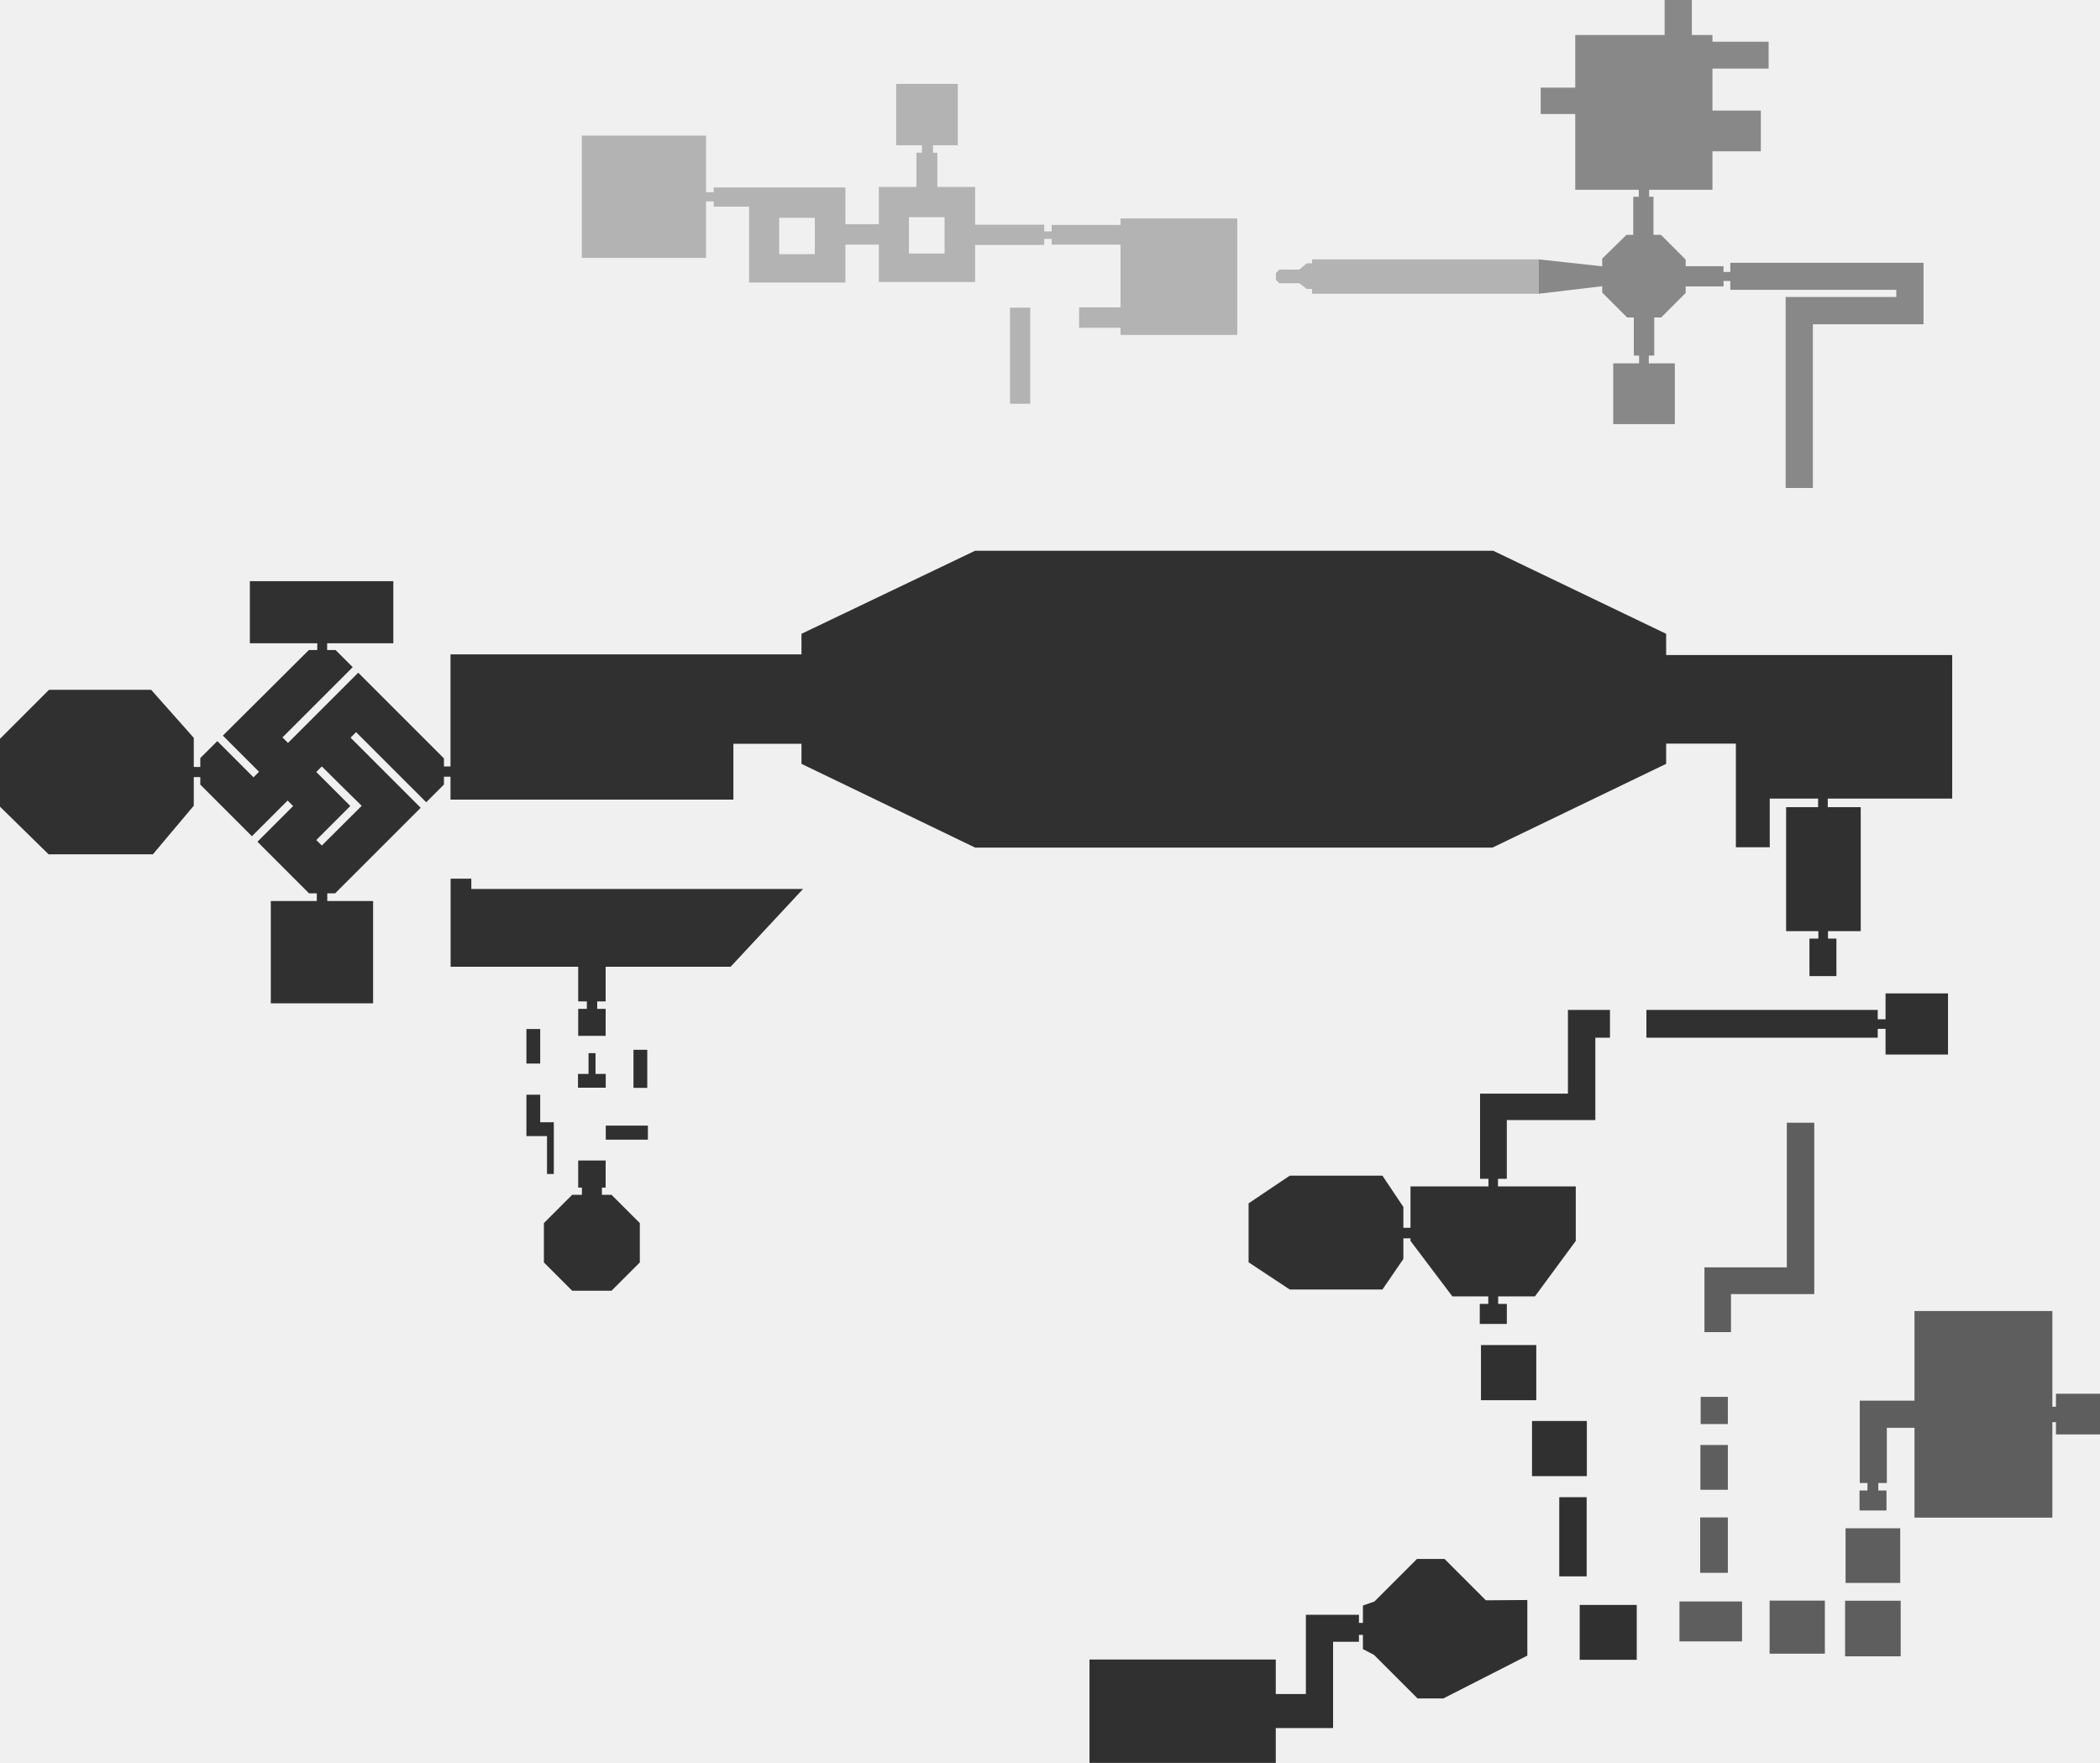
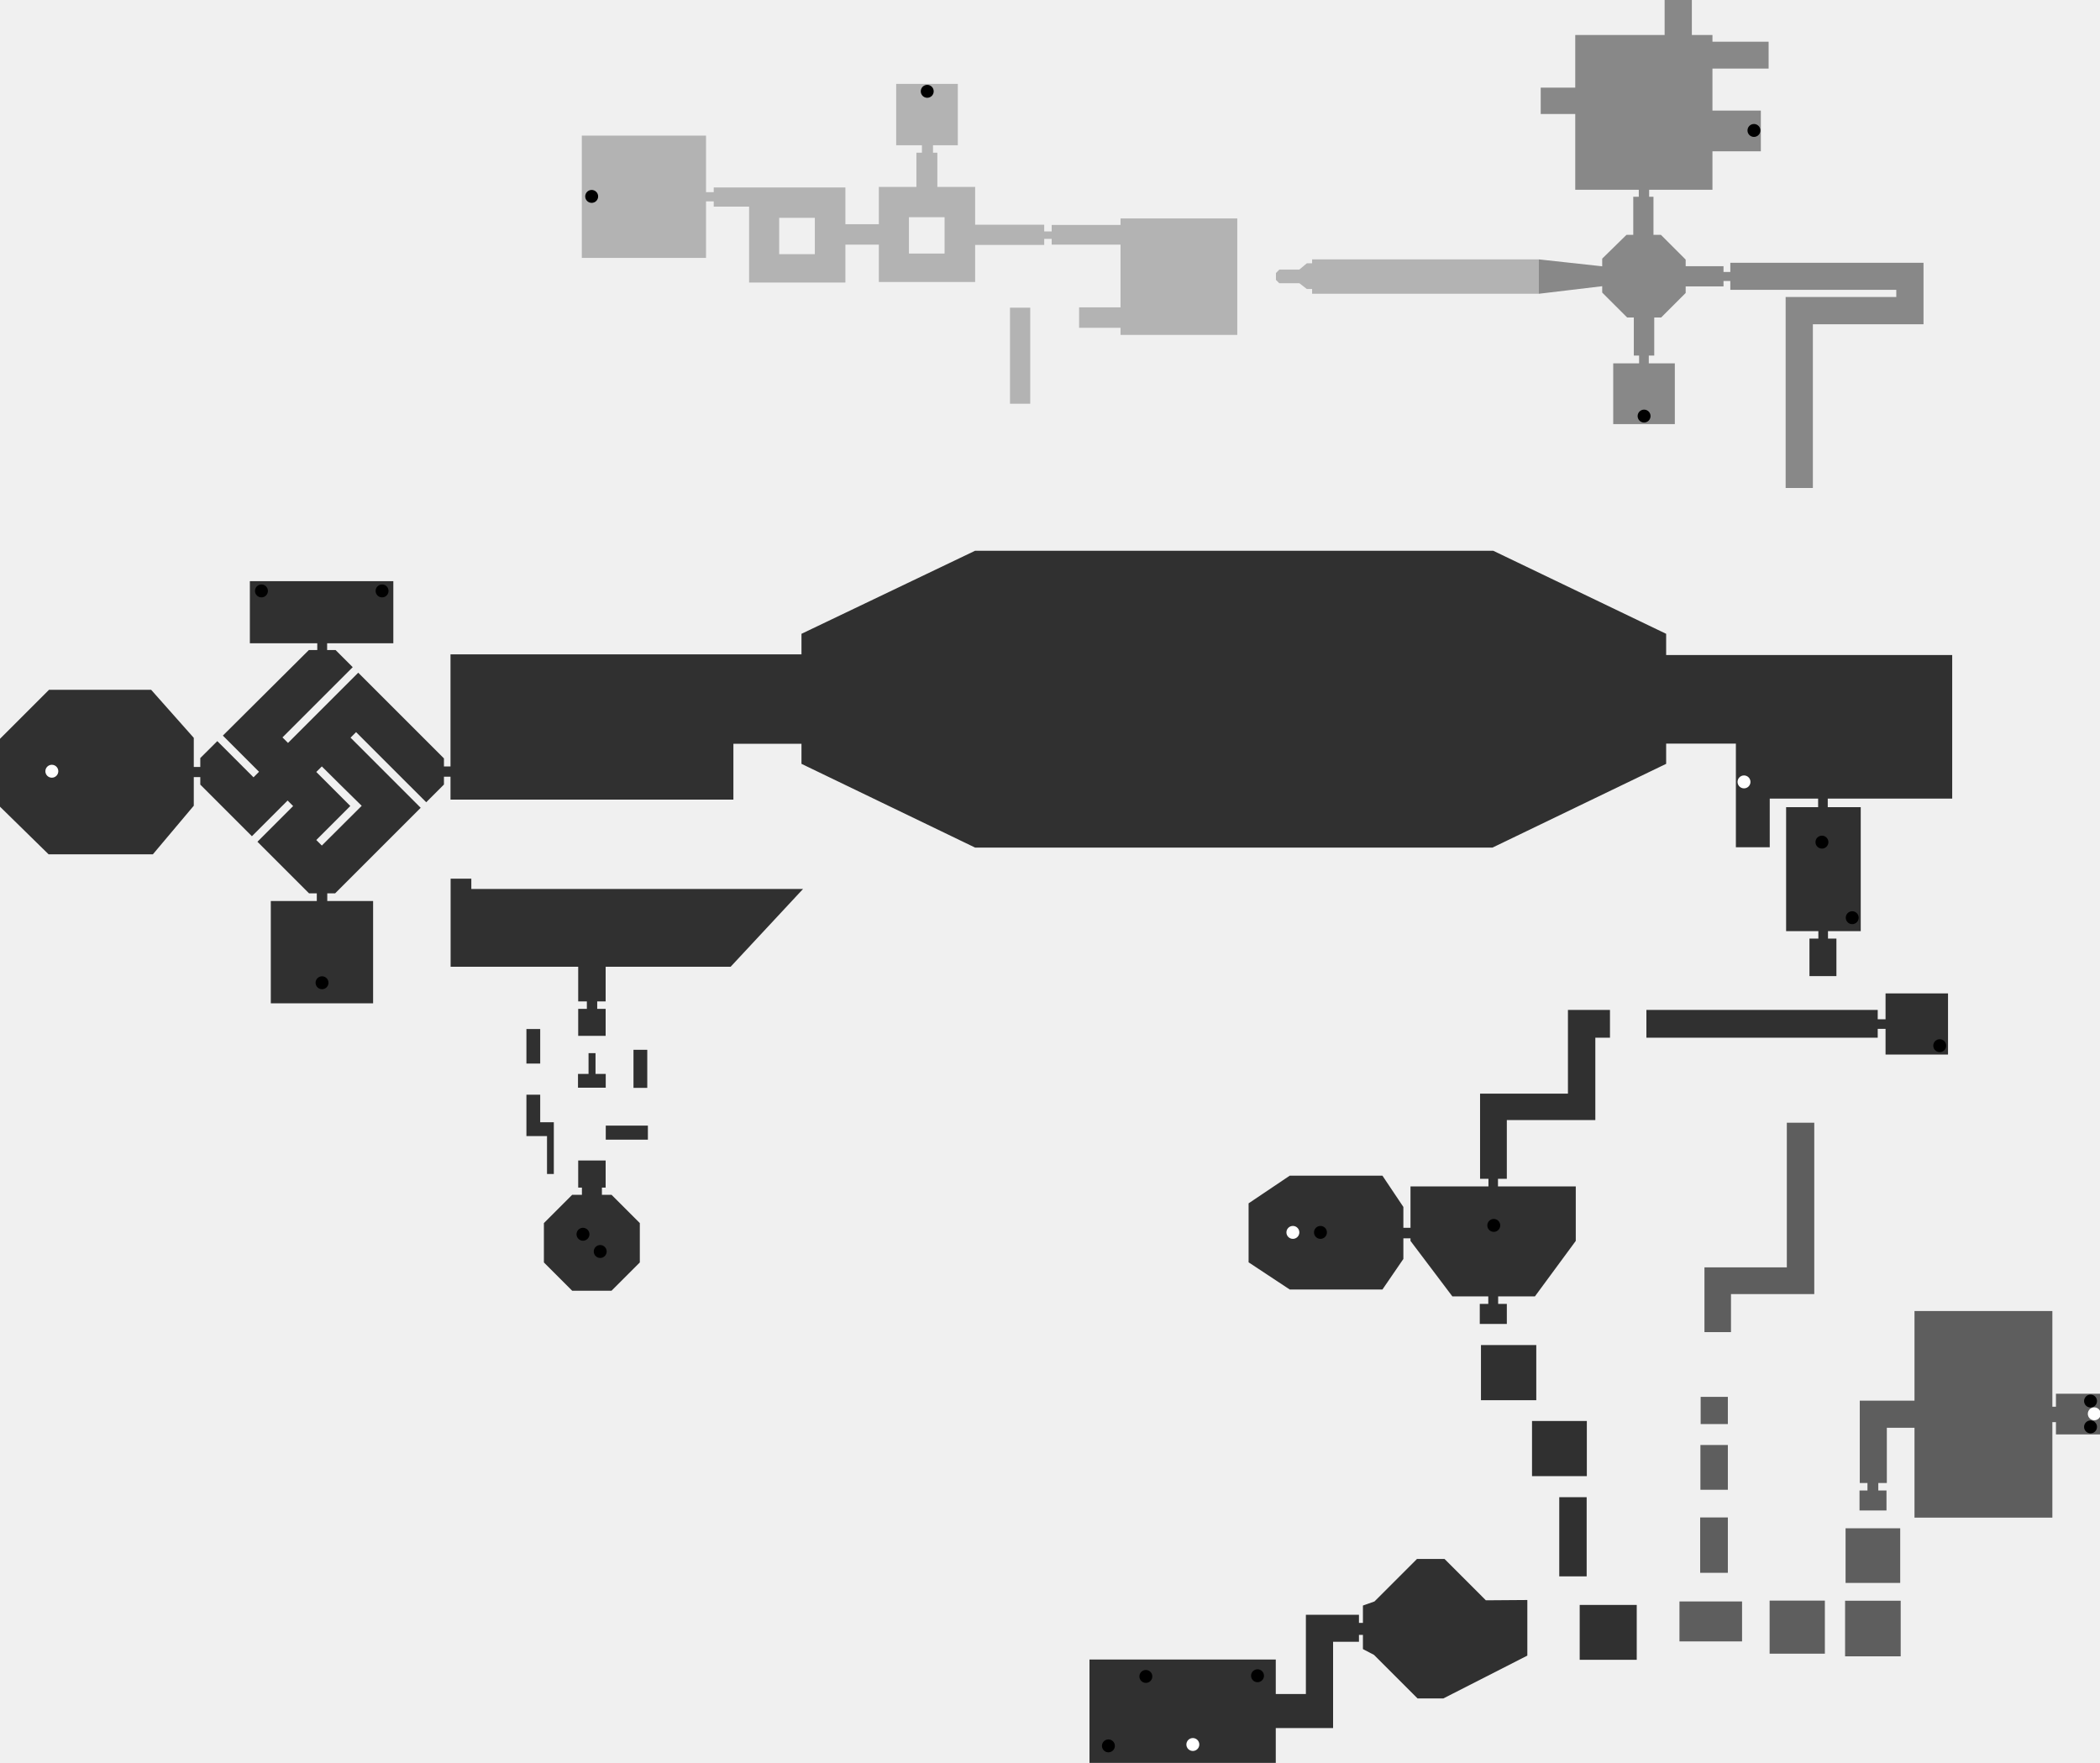
- <svg xmlns="http://www.w3.org/2000/svg" viewBox="0 0 4874.211 4092.131" height="4092.131" width="4874.211" id="svg833" version="1.1">
+ <svg xmlns="http://www.w3.org/2000/svg" version="1.1" id="svg833" width="4874.211" height="4092.131" viewBox="0 0 4874.211 4092.131">
  <defs id="defs837">
    </defs>
-   <g transform="translate(-50.2832,-50.56836)" id="g841">
-     <path d="m 2130.371,245.275 v 142.471 h 59.783 v 17.32 h -12.852 v 79.338 h -87.158 v 86.6 h -77.662 v -85.203 h -211.752 -93.863 v 10.895 h -17.879 V 365.398 h -288.295 v 283.826 h 288.295 V 517.926 h 17.879 v 12.293 h 82.131 v 176.273 h 223.484 v -87.998 h 77.662 v 86.602 h 223.484 v -86.043 h 160.352 v -13.967 h 17.318 v 13.408 h 159.793 v 145.57 h -96.178 v 47.408 h 96.178 v 16.539 h 270.977 V 557.596 h -270.977 v 15.084 h -159.793 v 15.086 h -17.318 V 572.121 H 2313.629 V 484.404 h -87.717 v -79.338 h -10.057 v -17.32 h 57.547 v -142.471 z m 29.611,309.525 h 82.689 v 84.367 h -82.689 z m -301.147,1.396 h 82.689 v 84.367 h -82.689 z m 1236.93,96.457 v 9.088 h -12.248 l -17.383,14.518 h -46.322 l -8,8 v 16.002 l 7.703,7.703 h 46.619 l 17.383,13.457 h 12.248 v 11.037 H 3621.998 V 652.654 Z m -701.25,112.201 v 222.818 h 47.014 V 764.855 Z" style="fill:#b3b3b3;stroke-linecap:round;stroke-linejoin:bevel;stop-color:#000000" id="rect845" />
-     <path d="M 3913.953,50.568 V 131.855 H 3706.5 V 254.029 h -80.156 v 61.236 H 3706.5 V 491.109 H 3854 v 16.201 h -12.85 v 88.348 h -15.645 l -56.43,55.242 v 17.836 L 3621.998,652.654 v 79.805 l 147.078,-17.533 v 14.754 l 57.826,57.826 h 15.545 v 88.363 h 12.246 v 18.174 h -60.051 V 1035.082 h 143.016 V 894.043 h -60.445 v -18.174 h 12.643 v -88.363 h 16.105 l 56.848,-56.85 V 715.471 h 87.84 v -12.643 h 15.803 v 20.545 h 385.205 v 16.592 h -256.816 v 63.367 380.057 h 63.199 V 803.332 h 256.814 v 0 -142.775 h -448.404 v 21.334 h -15.803 v -13.434 h -87.84 V 653.135 L 3905.332,595.658 h -17.25 v -88.348 h -10.057 v -16.201 h 146.941 v -89.395 h 112.301 v -94.424 h -112.301 v -97.51 h 130.375 v -62.42 h -130.375 v -15.506 h -47.803 V 50.568 Z" style="fill:#888888;fill-opacity:1;stroke:none;stroke-width:1px;stroke-linecap:butt;stroke-linejoin:miter;stroke-opacity:1" id="path899" />
-     <path d="m 2313.527,1329.014 -402.971,192.795 v 47.748 h -814.633 v 207.467 52.76 h -15.211 v -18.785 l -198.912,-198.912 -163.029,163.029 -12.852,-12.85 163.031,-163.031 -39.799,-39.797 h -19.578 v -15.715 H 963.221 V 1399.576 H 630.229 v 144.147 h 156.439 v 15.715 h -19.443 l -199.668,198.652 83.98,83.981 -12.85,12.85 -84.014,-84.014 -39.504,39.303 v 20.693 h -15.121 v -67.605 L 401.156,1651.834 H 163.982 L 50.283,1765.531 v 157.559 l 112.861,110.625 h 241.922 l 94.982,-112.861 v -66.486 h 15.121 v 17.473 l 119.799,119.801 82.852,-82.852 12.85,12.851 -82.85,82.85 119.799,119.799 h 17.977 v 17.816 H 678.836 v 237.451 H 916.289 V 2142.106 H 809.893 v -17.816 h 18.174 l 198.644,-198.645 -162.762,-162.764 12.85,-12.85 162.764,162.762 41.15,-41.15 v -18.113 h 15.211 v 53.076 h 656.606 v -129.582 h 158.027 v 46.617 l 402.971,194.375 h 1201.012 l 402.971,-194.375 v -46.934 h 161.838 v 127.658 112.859 h 78.592 v -112.859 h 112.301 v 19.842 h -74.309 v 287.736 h 74.867 v 17.32 h -20.672 v 87.16 h 62.576 v -87.16 h -19.555 v -17.32 h 75.984 V 1924.207 h -76.543 v -19.842 h 288.854 v -333.266 h -663.934 v -49.291 L 3516.119,1329.014 Z M 797.262,1829.635 c 30.755,30.573 57.103,56.767 92.561,91.424 -36.88,36.88 -61.897,61.598 -92.561,92.262 l -12.852,-12.85 78.992,-78.992 -78.992,-78.992 z m 298.932,260.51 v 49.725 154.74 h 296.119 v 80.478 h 20.113 v 17.32 h -20.113 v 62.576 h 63.693 v -62.576 h -19.555 v -17.32 h 19.555 v -80.478 h 290.144 l 168,-180.465 h -769.906 v -24 z m 3330.561,266.445 v 60.051 h -18.172 v -21.729 h -536.922 v 64.397 h 536.922 v -20.545 h 18.172 v 59.656 h 144.99 v -141.83 z m -737.199,38.322 v 64.397 129.902 h -203.961 v 61.311 136.299 h 19.463 v 17.777 h -180.941 v 96.004 h -16.537 v -48.373 l -48.607,-72.633 h -215.103 l -95.541,64.252 v 136.885 l 95.541,63.135 h 215.103 l 48.607,-70.957 v -47.815 h 16.537 v 5.926 l 97.188,128.793 h 83.359 v 17.383 h -19.754 v 46.617 h 62.816 v -46.617 h -20.148 v -17.383 h 85.334 l 94.816,-128.793 v -126.424 h -180.545 v -17.777 h 20.521 v -136.299 h 205.436 v -61.311 -129.902 h 33.977 v -64.397 z m -2417.432,44.248 v 80.197 h 32.002 v -80.197 z m 248.5,48.197 v 88.496 h 32 v -88.496 z m -104.299,7.902 v 48.197 h -24.494 v 32.002 h 64.397 v -32.002 h -23.705 v -48.197 z m -144.201,96.396 v 96.002 h 32.002 15.803 v 88.1 h 15.803 v -120.1 h -31.605 v -64.002 z m 184.162,71.727 v 32.686 h 97.773 v -32.686 z m -63.973,81.014 v 62.855 h 8.66 v 16.762 h -22.629 l -65.648,65.648 v 91.35 l 65.648,65.648 h 91.35 l 65.648,-65.648 v -91.35 l -65.648,-65.648 h -22.348 v -16.762 h 8.66 v -62.855 z m 2095.361,428.406 v 128.004 h 128.399 v -128.004 z m 118.522,176.201 v 128.004 h 127.211 v -128.004 z m 63.211,176.992 v 183.707 h 63.605 v -183.707 z m -330.26,143.35 -98.613,98.613 -26.818,9.498 v 40.227 h -9.219 v -18.717 h -123.195 v 62.576 121.303 h -69.883 v -80.152 h -432.363 v 240.006 h 432.363 v -80.857 h 133.018 v -78.996 -121.303 h 60.061 v -15.924 h 9.219 v 32.965 l 25.701,13.408 101.127,101.127 h 59.783 l 194.99,-99.451 v -129.062 l -96.238,0.699 -95.959,-95.959 z m 377.689,106.715 v 127.387 h 132.416 v -127.387 z" style="fill:#303030;fill-opacity:1;stroke:none;stroke-width:1px;stroke-linecap:butt;stroke-linejoin:miter;stroke-opacity:1" id="path1010" />
-     <path d="m 4197.609,2656.68 v 335.785 h -129.623 -61.562 v 62.018 88.277 h 61.562 v -88.277 h 129.623 63.691 v -62.018 -335.785 z m 296.307,437.129 v 208.072 h -64.199 -62.816 v 62.926 128.201 h 17.877 v 17.385 h -18.438 v 46.373 h 62.576 v -46.373 h -18.996 v -17.385 h 19.797 v -128.201 h 64.199 v 208.598 h 320.006 v -221.688 h 8.326 v 28.494 h 102.246 v -94.422 H 4822.248 v 30.17 h -8.326 v -222.15 z m -496.326,199.244 v 63.135 h 63.135 v -63.135 z m -0.559,111.742 v 103.92 h 63.693 v -103.92 z m -0.558,168.174 v 128.504 h 64.252 v -128.504 z m 337.463,25.141 v 126.828 h 126.826 v -126.828 z m -176.275,167.893 v 123.197 h 128.225 V 3766.002 Z m 175.156,0.279 v 129.065 h 129.062 v -129.065 z m -384.394,1.678 v 92.746 h 145.266 v -92.746 z" style="fill:#5e5e5e;fill-opacity:1;stroke:none;stroke-width:1.172;stroke-linecap:round;stroke-linejoin:bevel;stop-color:#000000" id="rect1185" />
+   <g id="g841" transform="translate(-50.2832,-50.56836)">
+     <path id="rect845" style="fill:#b3b3b3;stroke-linecap:round;stroke-linejoin:bevel;stop-color:#000000" d="m 2130.371,245.275 v 142.471 h 59.783 v 17.32 h -12.852 v 79.338 h -87.158 v 86.6 h -77.662 v -85.203 h -211.752 -93.863 v 10.895 h -17.879 V 365.398 h -288.295 v 283.826 h 288.295 V 517.926 h 17.879 v 12.293 h 82.131 v 176.273 h 223.484 v -87.998 h 77.662 v 86.602 h 223.484 v -86.043 h 160.352 v -13.967 h 17.318 v 13.408 h 159.793 v 145.57 h -96.178 v 47.408 h 96.178 v 16.539 h 270.977 V 557.596 h -270.977 v 15.084 h -159.793 v 15.086 h -17.318 V 572.121 H 2313.629 V 484.404 h -87.717 v -79.338 h -10.057 v -17.32 h 57.547 v -142.471 z m 29.611,309.525 h 82.689 v 84.367 h -82.689 z m -301.147,1.396 h 82.689 v 84.367 h -82.689 z m 1236.93,96.457 v 9.088 h -12.248 l -17.383,14.518 h -46.322 l -8,8 v 16.002 l 7.703,7.703 h 46.619 l 17.383,13.457 h 12.248 v 11.037 H 3621.998 V 652.654 Z m -701.25,112.201 v 222.818 h 47.014 V 764.855 Z" />
+     <path id="path899" style="fill:#888888;fill-opacity:1;stroke:none;stroke-width:1px;stroke-linecap:butt;stroke-linejoin:miter;stroke-opacity:1" d="M 3913.953,50.568 V 131.855 H 3706.5 V 254.029 h -80.156 v 61.236 H 3706.5 V 491.109 H 3854 v 16.201 h -12.85 v 88.348 h -15.645 l -56.43,55.242 v 17.836 L 3621.998,652.654 v 79.805 l 147.078,-17.533 v 14.754 l 57.826,57.826 h 15.545 v 88.363 h 12.246 v 18.174 h -60.051 V 1035.082 h 143.016 V 894.043 h -60.445 v -18.174 h 12.643 v -88.363 h 16.105 l 56.848,-56.85 V 715.471 h 87.84 v -12.643 h 15.803 v 20.545 h 385.205 v 16.592 h -256.816 v 63.367 380.057 h 63.199 V 803.332 h 256.814 v 0 -142.775 h -448.404 v 21.334 h -15.803 v -13.434 h -87.84 V 653.135 L 3905.332,595.658 h -17.25 v -88.348 h -10.057 v -16.201 h 146.941 v -89.395 h 112.301 v -94.424 h -112.301 v -97.51 h 130.375 v -62.42 h -130.375 v -15.506 h -47.803 V 50.568 Z" />
+     <path id="path1010" style="fill:#303030;fill-opacity:1;stroke:none;stroke-width:1px;stroke-linecap:butt;stroke-linejoin:miter;stroke-opacity:1" d="m 2313.527,1329.014 -402.971,192.795 v 47.748 h -814.633 v 207.467 52.76 h -15.211 v -18.785 l -198.912,-198.912 -163.029,163.029 -12.852,-12.85 163.031,-163.031 -39.799,-39.797 h -19.578 v -15.715 H 963.221 V 1399.576 H 630.229 v 144.147 h 156.439 v 15.715 h -19.443 l -199.668,198.652 83.98,83.981 -12.85,12.85 -84.014,-84.014 -39.504,39.303 v 20.693 h -15.121 v -67.605 L 401.156,1651.834 H 163.982 L 50.283,1765.531 v 157.559 l 112.861,110.625 h 241.922 l 94.982,-112.861 v -66.486 h 15.121 v 17.473 l 119.799,119.801 82.852,-82.852 12.85,12.851 -82.85,82.85 119.799,119.799 h 17.977 v 17.816 H 678.836 v 237.451 H 916.289 V 2142.106 H 809.893 v -17.816 h 18.174 l 198.644,-198.645 -162.762,-162.764 12.85,-12.85 162.764,162.762 41.15,-41.15 v -18.113 h 15.211 v 53.076 h 656.606 v -129.582 h 158.027 v 46.617 l 402.971,194.375 h 1201.012 l 402.971,-194.375 v -46.934 h 161.838 v 127.658 112.859 h 78.592 v -112.859 h 112.301 v 19.842 h -74.309 v 287.736 h 74.867 v 17.32 h -20.672 v 87.16 h 62.576 v -87.16 h -19.555 v -17.32 h 75.984 V 1924.207 h -76.543 v -19.842 h 288.854 v -333.266 h -663.934 v -49.291 L 3516.119,1329.014 Z M 797.262,1829.635 c 30.755,30.573 57.103,56.767 92.561,91.424 -36.88,36.88 -61.897,61.598 -92.561,92.262 l -12.852,-12.85 78.992,-78.992 -78.992,-78.992 z m 298.932,260.51 v 49.725 154.74 h 296.119 v 80.478 h 20.113 v 17.32 h -20.113 v 62.576 h 63.693 v -62.576 h -19.555 v -17.32 h 19.555 v -80.478 h 290.144 l 168,-180.465 h -769.906 v -24 z m 3330.561,266.445 v 60.051 h -18.172 v -21.729 h -536.922 v 64.397 h 536.922 v -20.545 h 18.172 v 59.656 h 144.99 v -141.83 z m -737.199,38.322 v 64.397 129.902 h -203.961 v 61.311 136.299 h 19.463 v 17.777 h -180.941 v 96.004 h -16.537 v -48.373 l -48.607,-72.633 h -215.103 l -95.541,64.252 v 136.885 l 95.541,63.135 h 215.103 l 48.607,-70.957 v -47.815 h 16.537 v 5.926 l 97.188,128.793 h 83.359 v 17.383 h -19.754 v 46.617 h 62.816 v -46.617 h -20.148 v -17.383 h 85.334 l 94.816,-128.793 v -126.424 h -180.545 v -17.777 h 20.521 v -136.299 h 205.436 v -61.311 -129.902 h 33.977 v -64.397 z m -2417.432,44.248 v 80.197 h 32.002 v -80.197 z m 248.5,48.197 v 88.496 h 32 v -88.496 z m -104.299,7.902 v 48.197 h -24.494 v 32.002 h 64.397 v -32.002 h -23.705 v -48.197 z m -144.201,96.396 v 96.002 h 32.002 15.803 v 88.1 h 15.803 v -120.1 h -31.605 v -64.002 z m 184.162,71.727 v 32.686 h 97.773 v -32.686 z m -63.973,81.014 v 62.855 h 8.66 v 16.762 h -22.629 l -65.648,65.648 v 91.35 l 65.648,65.648 h 91.35 l 65.648,-65.648 v -91.35 l -65.648,-65.648 h -22.348 v -16.762 h 8.66 v -62.855 z m 2095.361,428.406 v 128.004 h 128.399 v -128.004 z m 118.522,176.201 v 128.004 h 127.211 v -128.004 z m 63.211,176.992 v 183.707 h 63.605 v -183.707 z m -330.26,143.35 -98.613,98.613 -26.818,9.498 v 40.227 h -9.219 v -18.717 h -123.195 v 62.576 121.303 h -69.883 v -80.152 h -432.363 v 240.006 h 432.363 v -80.857 h 133.018 v -78.996 -121.303 h 60.061 v -15.924 h 9.219 v 32.965 l 25.701,13.408 101.127,101.127 h 59.783 l 194.99,-99.451 v -129.062 l -96.238,0.699 -95.959,-95.959 z m 377.689,106.715 v 127.387 h 132.416 v -127.387 z" />
+     <path id="rect1185" style="fill:#5e5e5e;fill-opacity:1;stroke:none;stroke-width:1.172;stroke-linecap:round;stroke-linejoin:bevel;stop-color:#000000" d="m 4197.609,2656.68 v 335.785 h -129.623 -61.562 v 62.018 88.277 h 61.562 v -88.277 h 129.623 63.691 v -62.018 -335.785 z m 296.307,437.129 v 208.072 h -64.199 -62.816 v 62.926 128.201 h 17.877 v 17.385 h -18.438 v 46.373 h 62.576 v -46.373 h -18.996 v -17.385 h 19.797 v -128.201 h 64.199 v 208.598 h 320.006 v -221.688 h 8.326 v 28.494 h 102.246 v -94.422 H 4822.248 v 30.17 h -8.326 v -222.15 z m -496.326,199.244 v 63.135 h 63.135 v -63.135 z m -0.559,111.742 v 103.92 h 63.693 v -103.92 z m -0.558,168.174 v 128.504 h 64.252 v -128.504 z m 337.463,25.141 v 126.828 h 126.826 v -126.828 z m -176.275,167.893 v 123.197 h 128.225 V 3766.002 Z m 175.156,0.279 v 129.065 h 129.062 v -129.065 z m -384.394,1.678 v 92.746 h 145.266 v -92.746 z" />
+     <circle r="15" cy="1840.807" cx="170.613" id="path835" style="fill:#ffffff;stroke-width:2.853;stop-color:#000000" />
+     <circle style="fill:#000000;stroke-width:2.853;stop-color:#000000" id="path835-4" cx="657.11" cy="1422.25" r="15" />
+     <circle r="15" cy="1422.25" cx="937.11" id="path835-4-6" style="fill:#000000;stroke-width:2.853;stop-color:#000000" />
+     <circle r="15" cy="2331.795" cx="797.755" id="path835-4-61" style="fill:#000000;stroke-width:2.853;stop-color:#000000" />
+     <circle r="15" cy="2915.613" cx="1403.421" id="path835-4-65" style="fill:#000000;stroke-width:2.853;stop-color:#000000" />
+     <circle style="fill:#000000;stroke-width:2.853;stop-color:#000000" id="path835-4-65-4" cx="1443.421" cy="2955.613" r="15" />
+     <circle style="fill:#ffffff;stroke-width:2.853;stop-color:#000000" id="path835-4-65-0" cx="4098.215" cy="1865.567" r="15" />
+     <circle style="fill:#000000;stroke-width:2.853;stop-color:#000000" id="path835-4-65-5" cx="4279.107" cy="2005.372" r="15" />
+     <circle style="fill:#000000;stroke-width:2.853;stop-color:#000000" id="path835-4-65-44" cx="4349.381" cy="2180.783" r="15" />
+     <circle style="fill:#000000;stroke-width:2.853;stop-color:#000000" id="path835-4-65-6" cx="4552.496" cy="2477.876" r="15" />
+     <circle style="fill:#000000;stroke-width:2.853;stop-color:#000000" id="path835-4-65-07" cx="3115.138" cy="2911.291" r="15" />
+     <circle r="15" cy="2911.291" cx="3051.138" id="path835-4-65-07-7" style="fill:#ffffff;stroke-width:2.853;stop-color:#000000" />
+     <circle r="15" cy="3940.423" cx="2969.057" id="path835-4-65-07-3" style="fill:#000000;stroke-width:2.853;stop-color:#000000" />
+     <circle r="15" cy="3942.003" cx="2709.891" id="path835-4-65-07-4" style="fill:#000000;stroke-width:2.853;stop-color:#000000" />
+     <circle r="15" cy="4103.192" cx="2622.976" id="path835-4-65-07-0" style="fill:#000000;stroke-width:2.853;stop-color:#000000" />
+     <circle r="15" cy="4100.031" cx="2818.931" id="path835-4-65-07-2" style="fill:#ffffff;stroke-width:2.853;stop-color:#000000" />
+     <circle r="15" cy="3302.781" cx="4902.527" id="path835-4-65-07-22" style="fill:#000000;stroke-width:2.853;stop-color:#000000" />
+     <circle style="fill:#000000;stroke-width:2.853;stop-color:#000000" id="path835-4-65-07-22-8" cx="4902.527" cy="3362.781" r="15" />
+     <circle style="fill:#ffffff;stroke-width:2.853;stop-color:#000000" id="path835-4-65-07-22-7" cx="4911.219" cy="3332.436" r="15" />
+     <circle style="fill:#000000;stroke-width:2.853;stop-color:#000000" id="path835-4-65-07-22-1" cx="3866.291" cy="1016.403" r="15" />
+     <circle style="fill:#000000;stroke-width:2.853;stop-color:#000000" id="path835-4-65-07-22-3" cx="4121.299" cy="353.391" r="15" />
+     <circle style="fill:#000000;stroke-width:2.853;stop-color:#000000" id="path835-4-65-07-22-5" cx="2202.445" cy="262.557" r="15" />
+     <circle style="fill:#000000;stroke-width:2.853;stop-color:#000000" id="path835-4-65-07-22-73" cx="1423.603" cy="506.478" r="15" />
+     <circle r="15" cy="2895.069" cx="3517.414" id="path835-4-65-07-48" style="fill:#000000;stroke-width:2.853;stop-color:#000000" />
  </g>
</svg>
